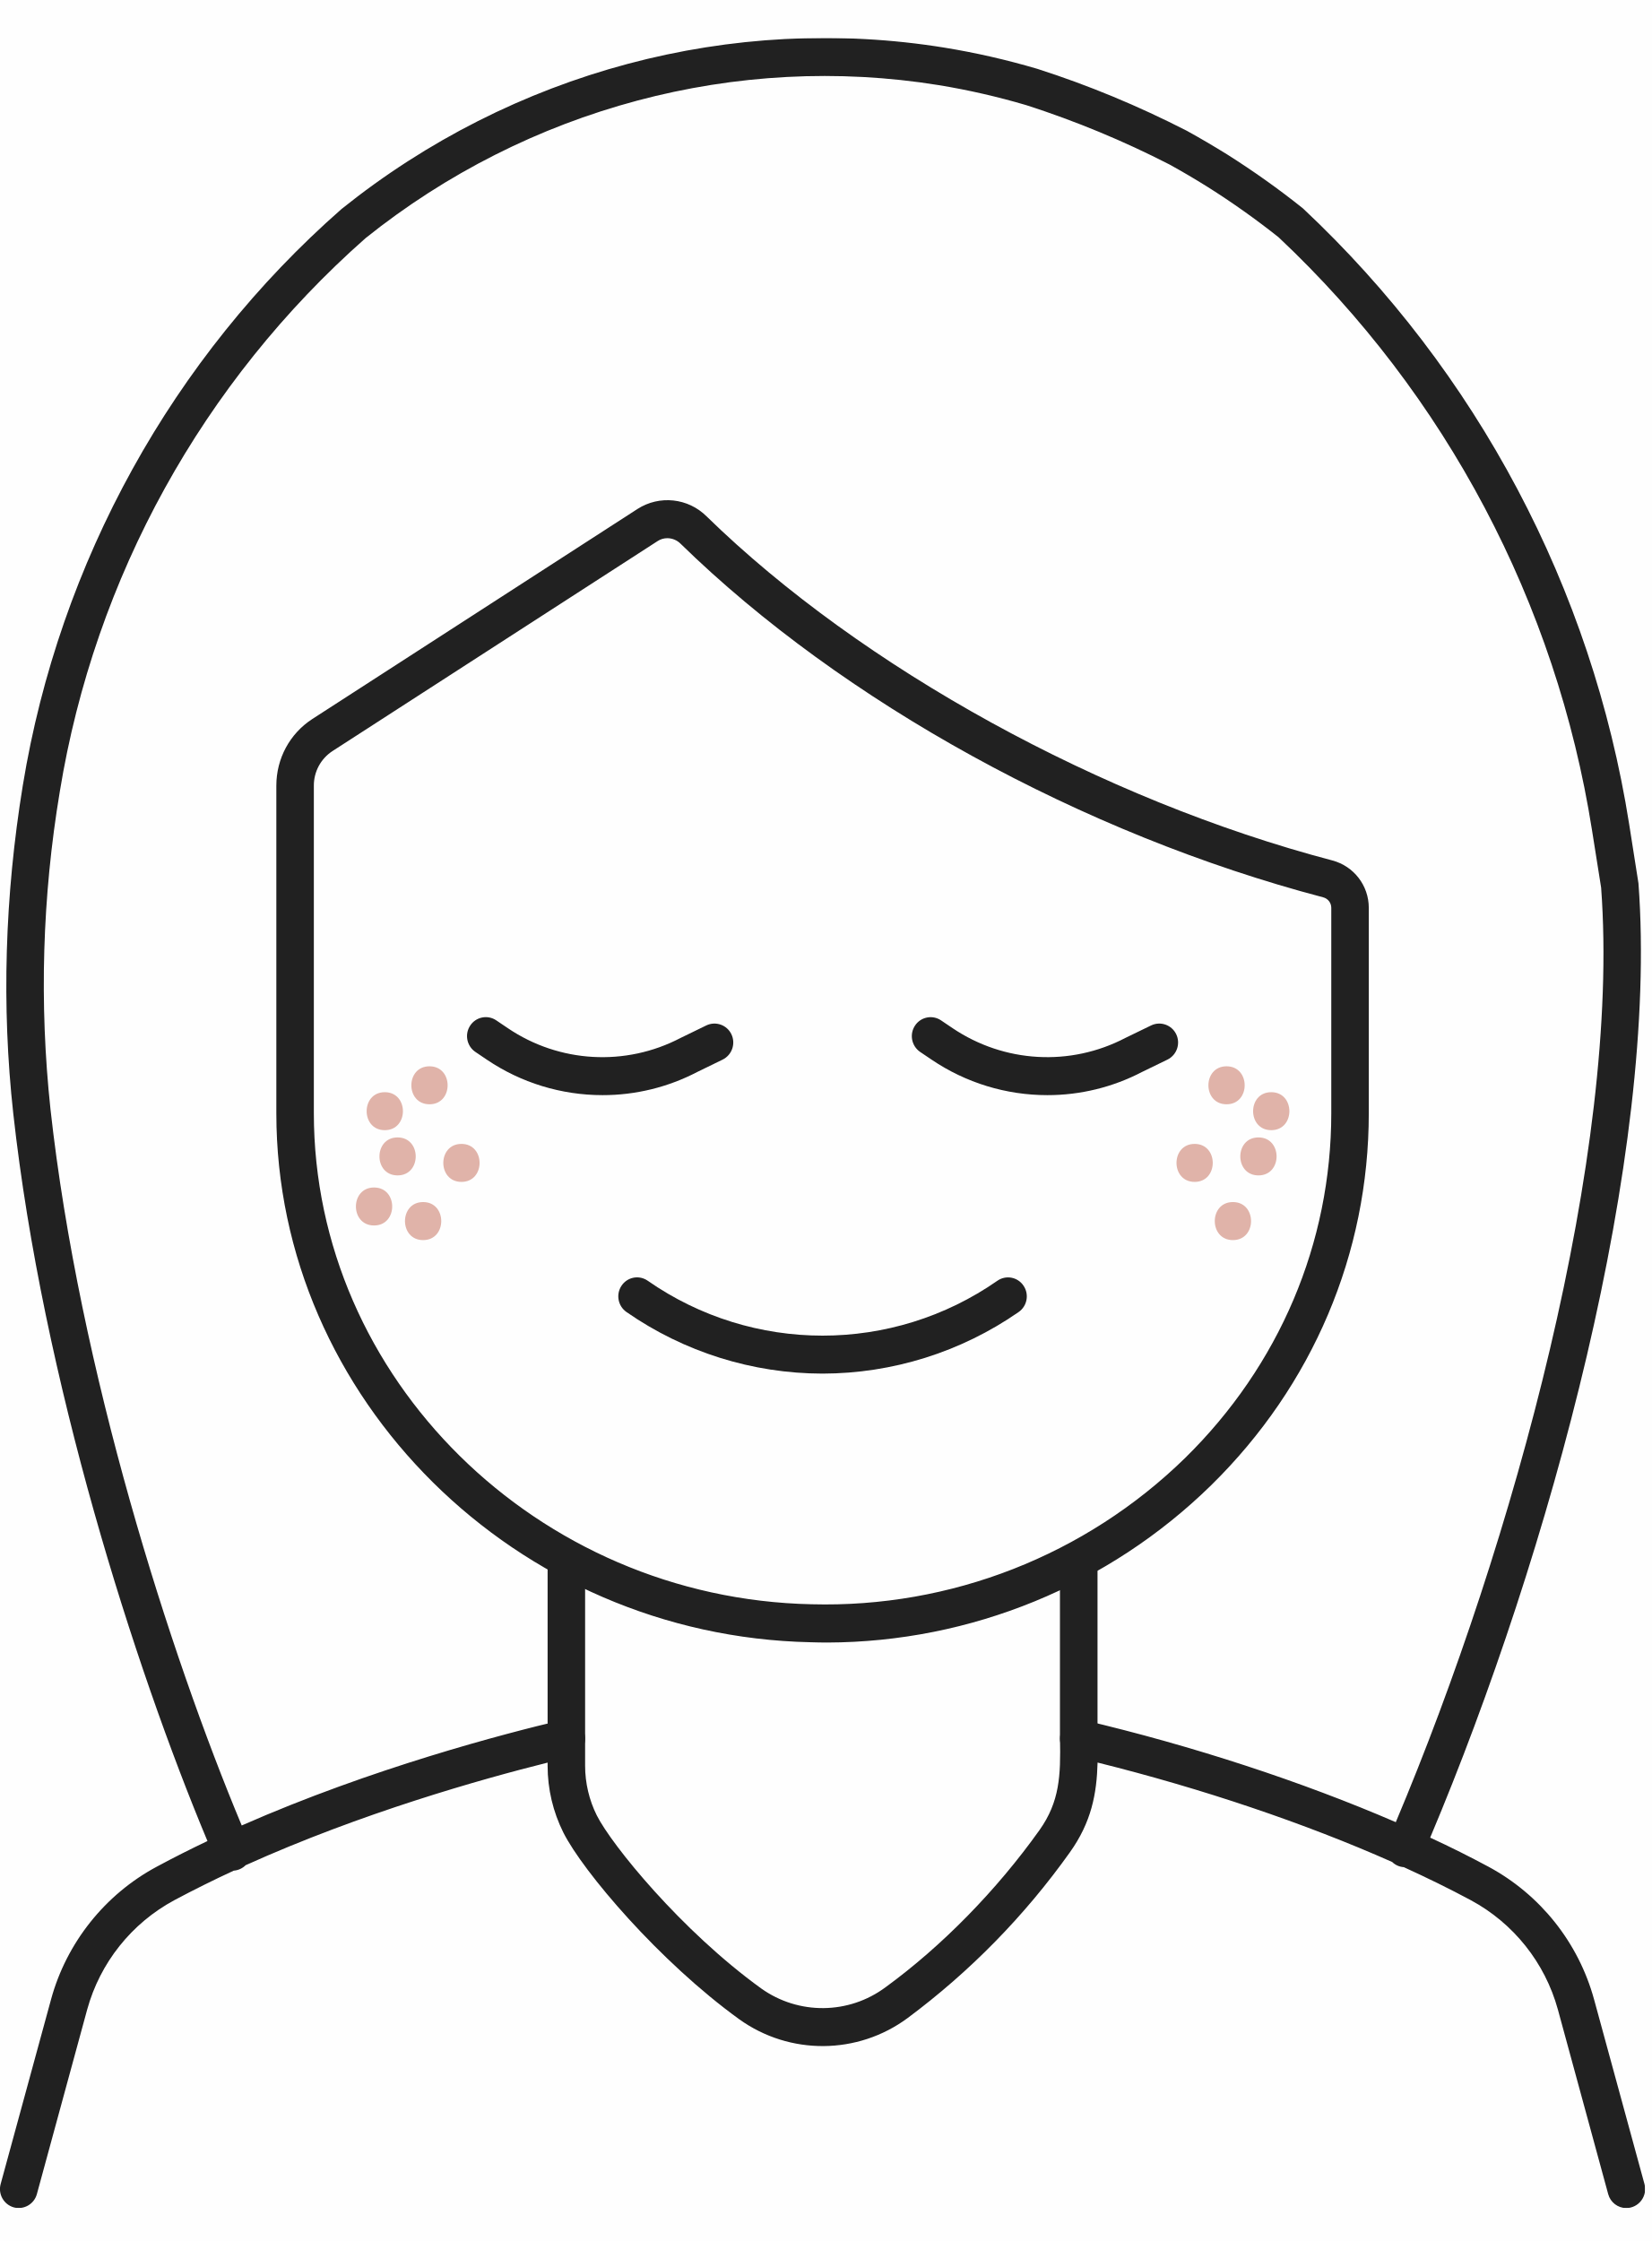
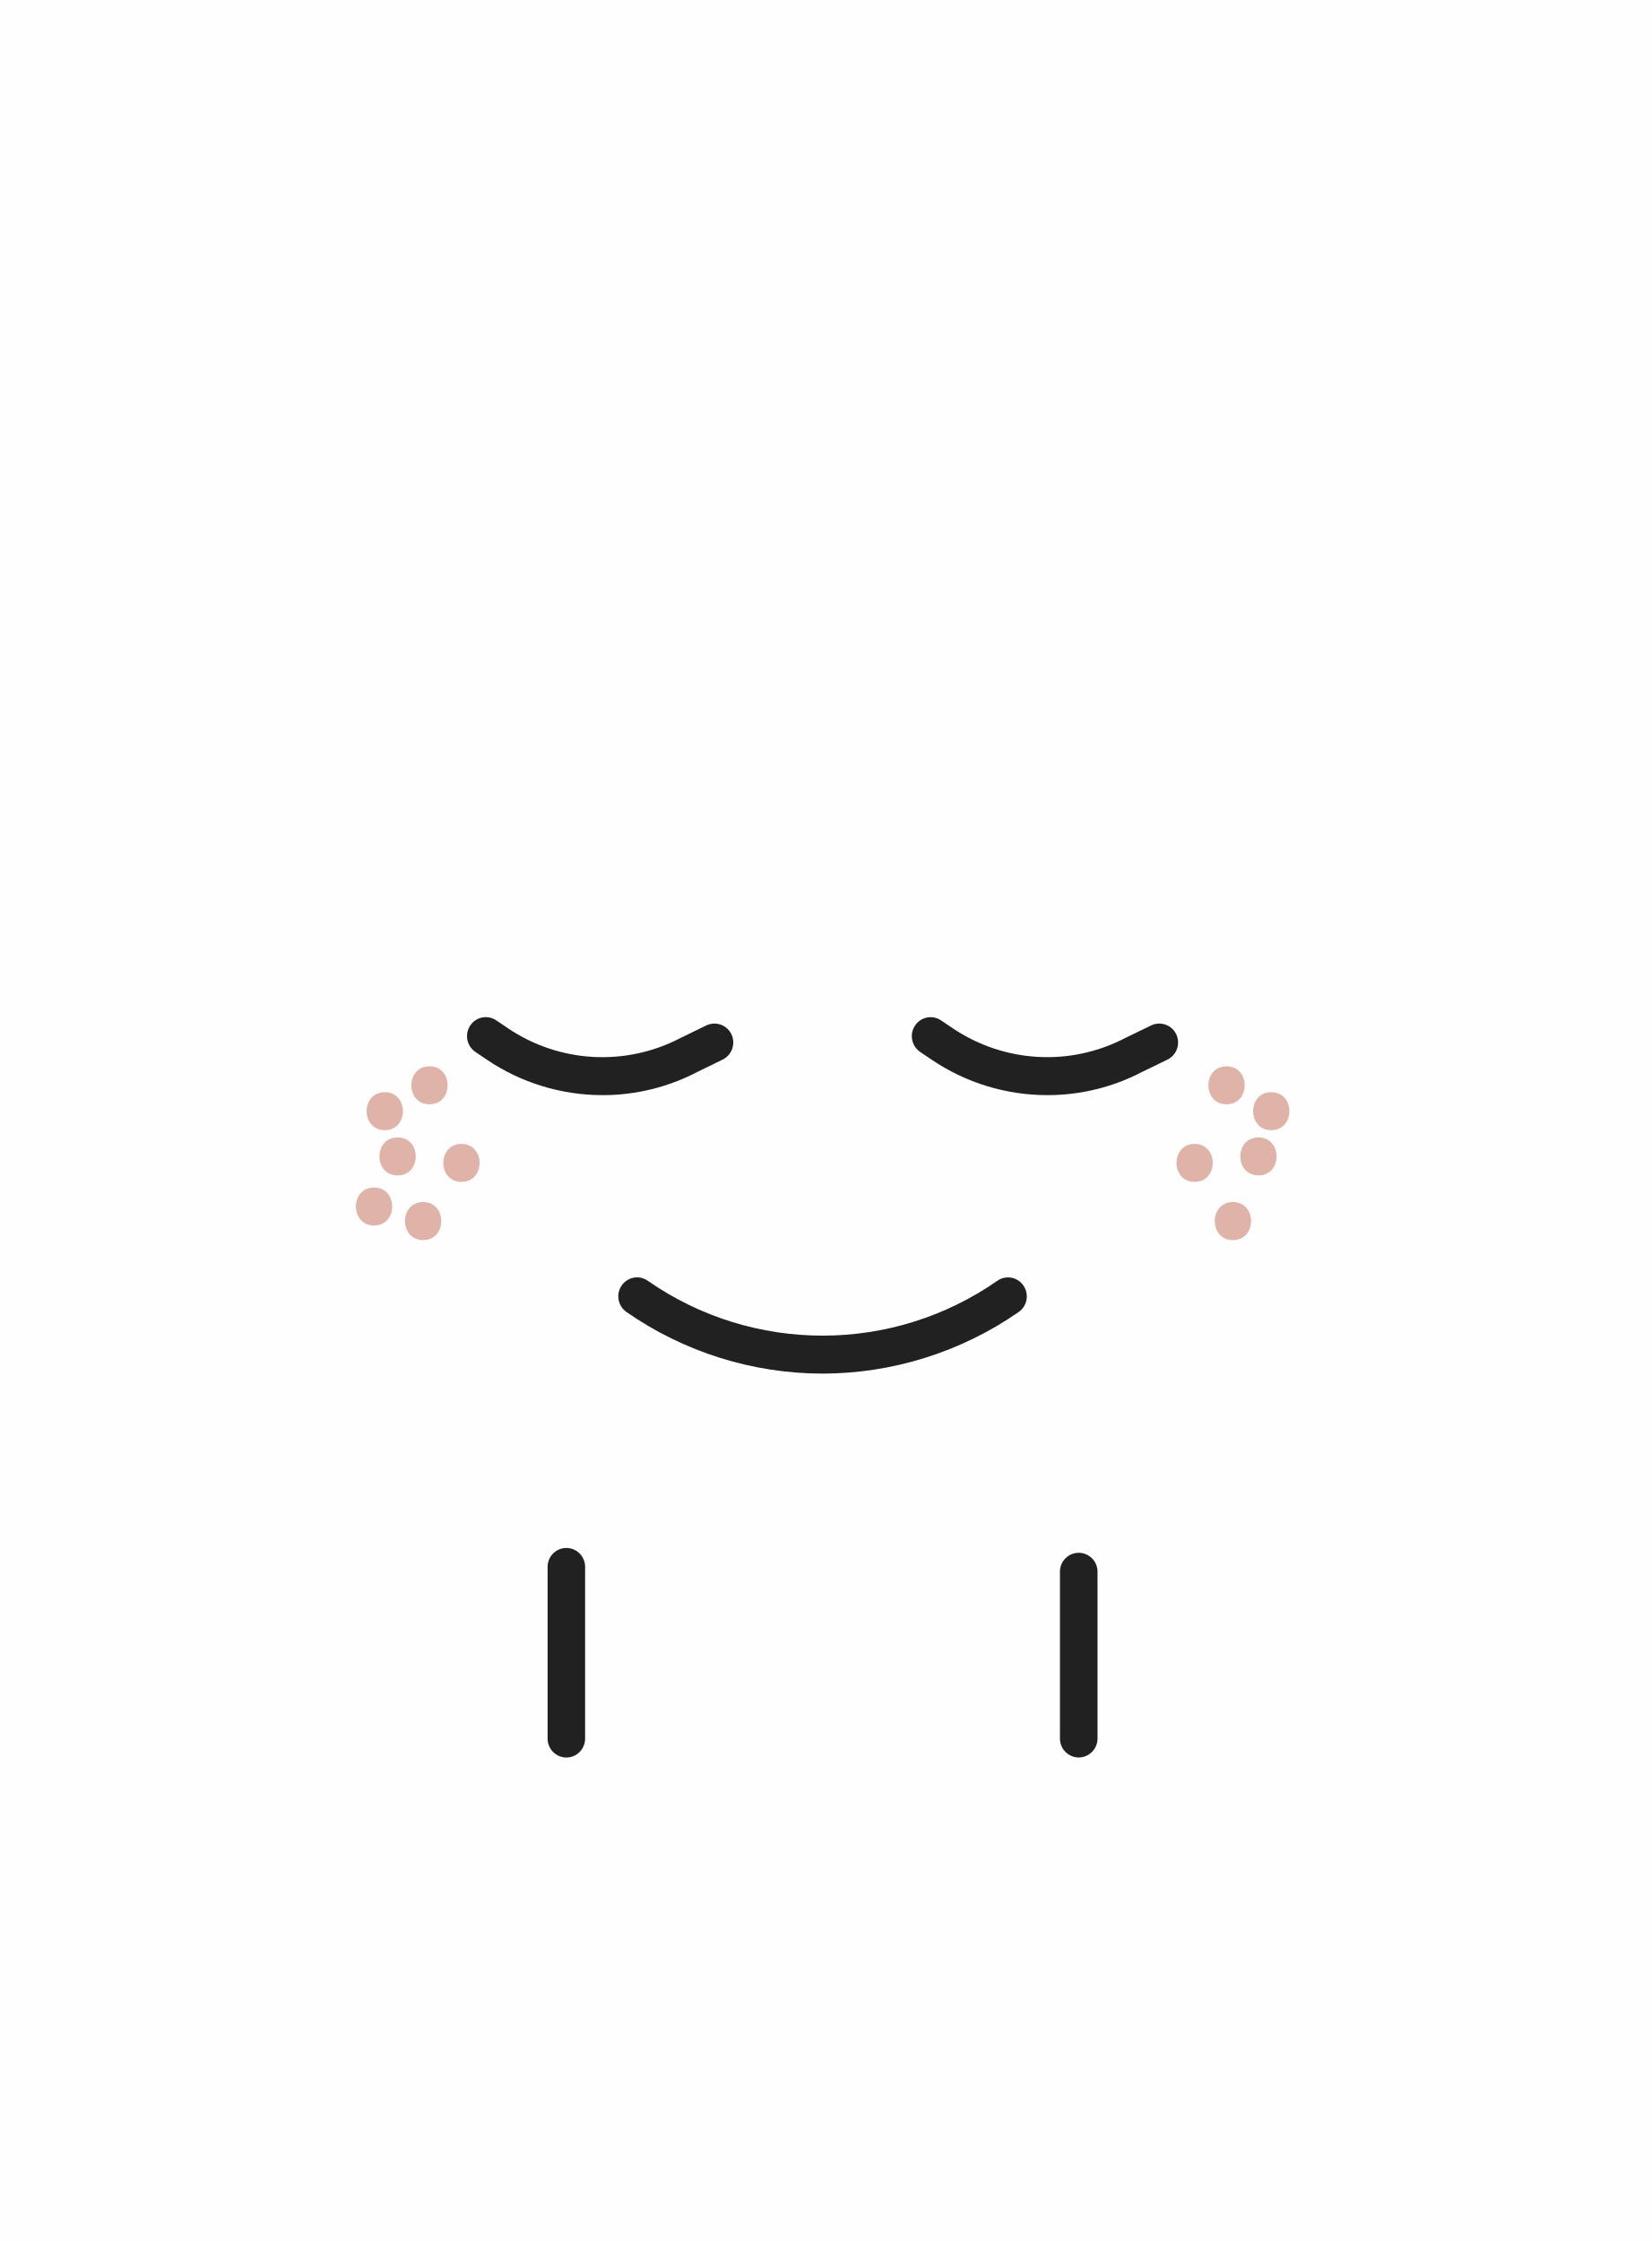
<svg xmlns="http://www.w3.org/2000/svg" xmlns:xlink="http://www.w3.org/1999/xlink" width="28" height="38" viewBox="0 0 28 38">
  <defs>
    <path id="a" d="M0 .558h27.896v36.798H0z" />
  </defs>
  <g fill="none" fill-rule="evenodd" transform="translate(-244 -442)">
    <path fill="none" d="M0 0h320v759H0z" />
    <rect width="91" height="55" x="212.5" y="433.5" fill="#FEFEFE" stroke="#F2F2F2" rx="8" />
    <g transform="translate(244 442.086)">
-       <mask id="b" fill="#fff">
+       <mask id="b" fill="none">
        <use xlink:href="#a" />
      </mask>
      <path fill="#212121" d="M11.316 9.04a.297.297 0 0 0-.163.048l-5.514 3.561a.697.697 0 0 0-.317.587v5.555c0 4.493 3.785 8.228 8.44 8.326a8.726 8.726 0 0 0 6.334-2.48c1.599-1.57 2.479-3.645 2.479-5.846v-3.484a.183.183 0 0 0-.14-.178c-4.075-1.072-8.148-3.313-10.895-5.996a.319.319 0 0 0-.224-.093m2.711 18.726c-.095 0-.188-.002-.283-.005-4.993-.106-9.058-4.13-9.058-8.97v-5.555c0-.46.228-.882.61-1.13l5.515-3.562a.94.94 0 0 1 1.17.125c2.633 2.57 6.7 4.807 10.614 5.836a.83.83 0 0 1 .616.802v3.484c0 2.376-.95 4.616-2.673 6.308a9.343 9.343 0 0 1-6.51 2.667m-4.424 1.306a.323.323 0 0 1 .318.322v.463c0 .29.069.582.198.84.254.504 1.434 1.956 2.787 2.934a1.79 1.79 0 0 0 2.111-.021c.953-.695 1.88-1.64 2.608-2.662.345-.485.361-.928.349-1.548a.324.324 0 0 1 .117-.256.317.317 0 0 1 .273-.065c1.87.44 3.724 1.05 5.304 1.733 1.994-4.73 3.815-11.371 3.482-15.846l-.155-.977a17.554 17.554 0 0 0-5.315-10.052c-.372-.296-.783-.589-1.204-.854-.222-.139-.432-.262-.646-.38a16.14 16.14 0 0 0-2.425-1.005 12.224 12.224 0 0 0-1.485-.34c-3.43-.555-6.972.39-9.723 2.595a15.94 15.94 0 0 0-5.184 9.384 19.849 19.849 0 0 0-.158 5.386c.49 4.429 2.022 9.227 3.243 12.145 2.208-.972 4.45-1.556 5.433-1.788a.302.302 0 0 1 .072-.008m17.974 8.284a.32.32 0 0 1-.307-.236l-.854-3.133a3.014 3.014 0 0 0-1.476-1.852c-.354-.19-.735-.377-1.136-.56a.314.314 0 0 1-.198-.088c-1.476-.655-3.218-1.244-4.995-1.686-.014.53-.104 1.01-.47 1.523a12.625 12.625 0 0 1-2.752 2.81 2.424 2.424 0 0 1-2.853.021c-1.355-.979-2.651-2.505-2.984-3.167a2.532 2.532 0 0 1-.267-1.131v-.055c-1.128.282-3.157.854-5.121 1.74a.318.318 0 0 1-.201.092c-.34.157-.678.325-1.008.501a3.016 3.016 0 0 0-1.477 1.852L.625 37.12a.32.32 0 0 1-.391.224.323.323 0 0 1-.223-.396l.855-3.132c.262-.96.916-1.78 1.792-2.249.282-.152.57-.297.86-.435C2.28 28.174.723 23.3.225 18.795c-.2-1.813-.145-3.685.162-5.564.62-3.788 2.54-7.26 5.406-9.774 2.9-2.327 6.623-3.32 10.23-2.734.526.086 1.04.203 1.57.359.874.281 1.7.624 2.533 1.05.232.128.453.258.687.403.442.28.874.586 1.282.913a18.213 18.213 0 0 1 5.531 10.439l.158 1.005c.345 4.61-1.506 11.376-3.532 16.182.347.16.677.326.988.493a3.654 3.654 0 0 1 1.791 2.25l.855 3.131a.323.323 0 0 1-.307.408" mask="url(#b)" />
    </g>
    <path fill="#212121" d="M262.293 471.801a.32.32 0 0 1-.319-.322v-2.827a.32.32 0 0 1 .319-.322.32.32 0 0 1 .318.322v2.827a.32.32 0 0 1-.318.322M253.604 471.802a.32.32 0 0 1-.318-.322v-2.91a.32.32 0 0 1 .318-.322.32.32 0 0 1 .318.322v2.91a.32.32 0 0 1-.318.322M257.948 465.292a5.84 5.84 0 0 1-3.324-1.044.324.324 0 0 1-.084-.447.315.315 0 0 1 .442-.085 5.187 5.187 0 0 0 5.933 0 .315.315 0 0 1 .441.085c.1.146.062.347-.083.447a5.848 5.848 0 0 1-3.325 1.044M254.218 460.57a3.5 3.5 0 0 1-1.96-.6l-.197-.133a.324.324 0 0 1-.088-.446.316.316 0 0 1 .441-.09l.197.133a2.86 2.86 0 0 0 2.93.166l.438-.213a.319.319 0 0 1 .424.151.324.324 0 0 1-.15.43l-.429.209a3.466 3.466 0 0 1-1.606.393M261.76 460.57a3.5 3.5 0 0 1-1.96-.6l-.197-.133a.324.324 0 0 1-.087-.446.316.316 0 0 1 .44-.09l.197.133c.875.59 1.997.654 2.93.166l.439-.213a.319.319 0 0 1 .424.151.324.324 0 0 1-.15.43l-.43.209a3.466 3.466 0 0 1-1.606.393" />
    <path fill="#E0B3A9" d="M264.799 460.081c-.41 0-.41.644 0 .644s.41-.644 0-.644M264.258 461.397c-.41 0-.41.644 0 .644.409 0 .41-.644 0-.644M265.34 461.287c-.41 0-.41.644 0 .644s.41-.644 0-.644M265.557 460.52c-.41 0-.41.644 0 .644s.41-.644 0-.644M264.907 462.383c-.41 0-.41.645 0 .645s.41-.645 0-.645M251.283 460.081c.41 0 .41.644 0 .644s-.41-.644 0-.644M251.825 461.397c.41 0 .41.644 0 .644s-.41-.644 0-.644M250.742 461.287c.41 0 .41.644 0 .644s-.41-.644 0-.644M250.525 460.52c.41 0 .41.644 0 .644s-.41-.644 0-.644M251.175 462.383c.41 0 .41.645 0 .645s-.41-.645 0-.645M250.343 462.136c-.41 0-.41.644 0 .644s.41-.644 0-.644" />
  </g>
</svg>
